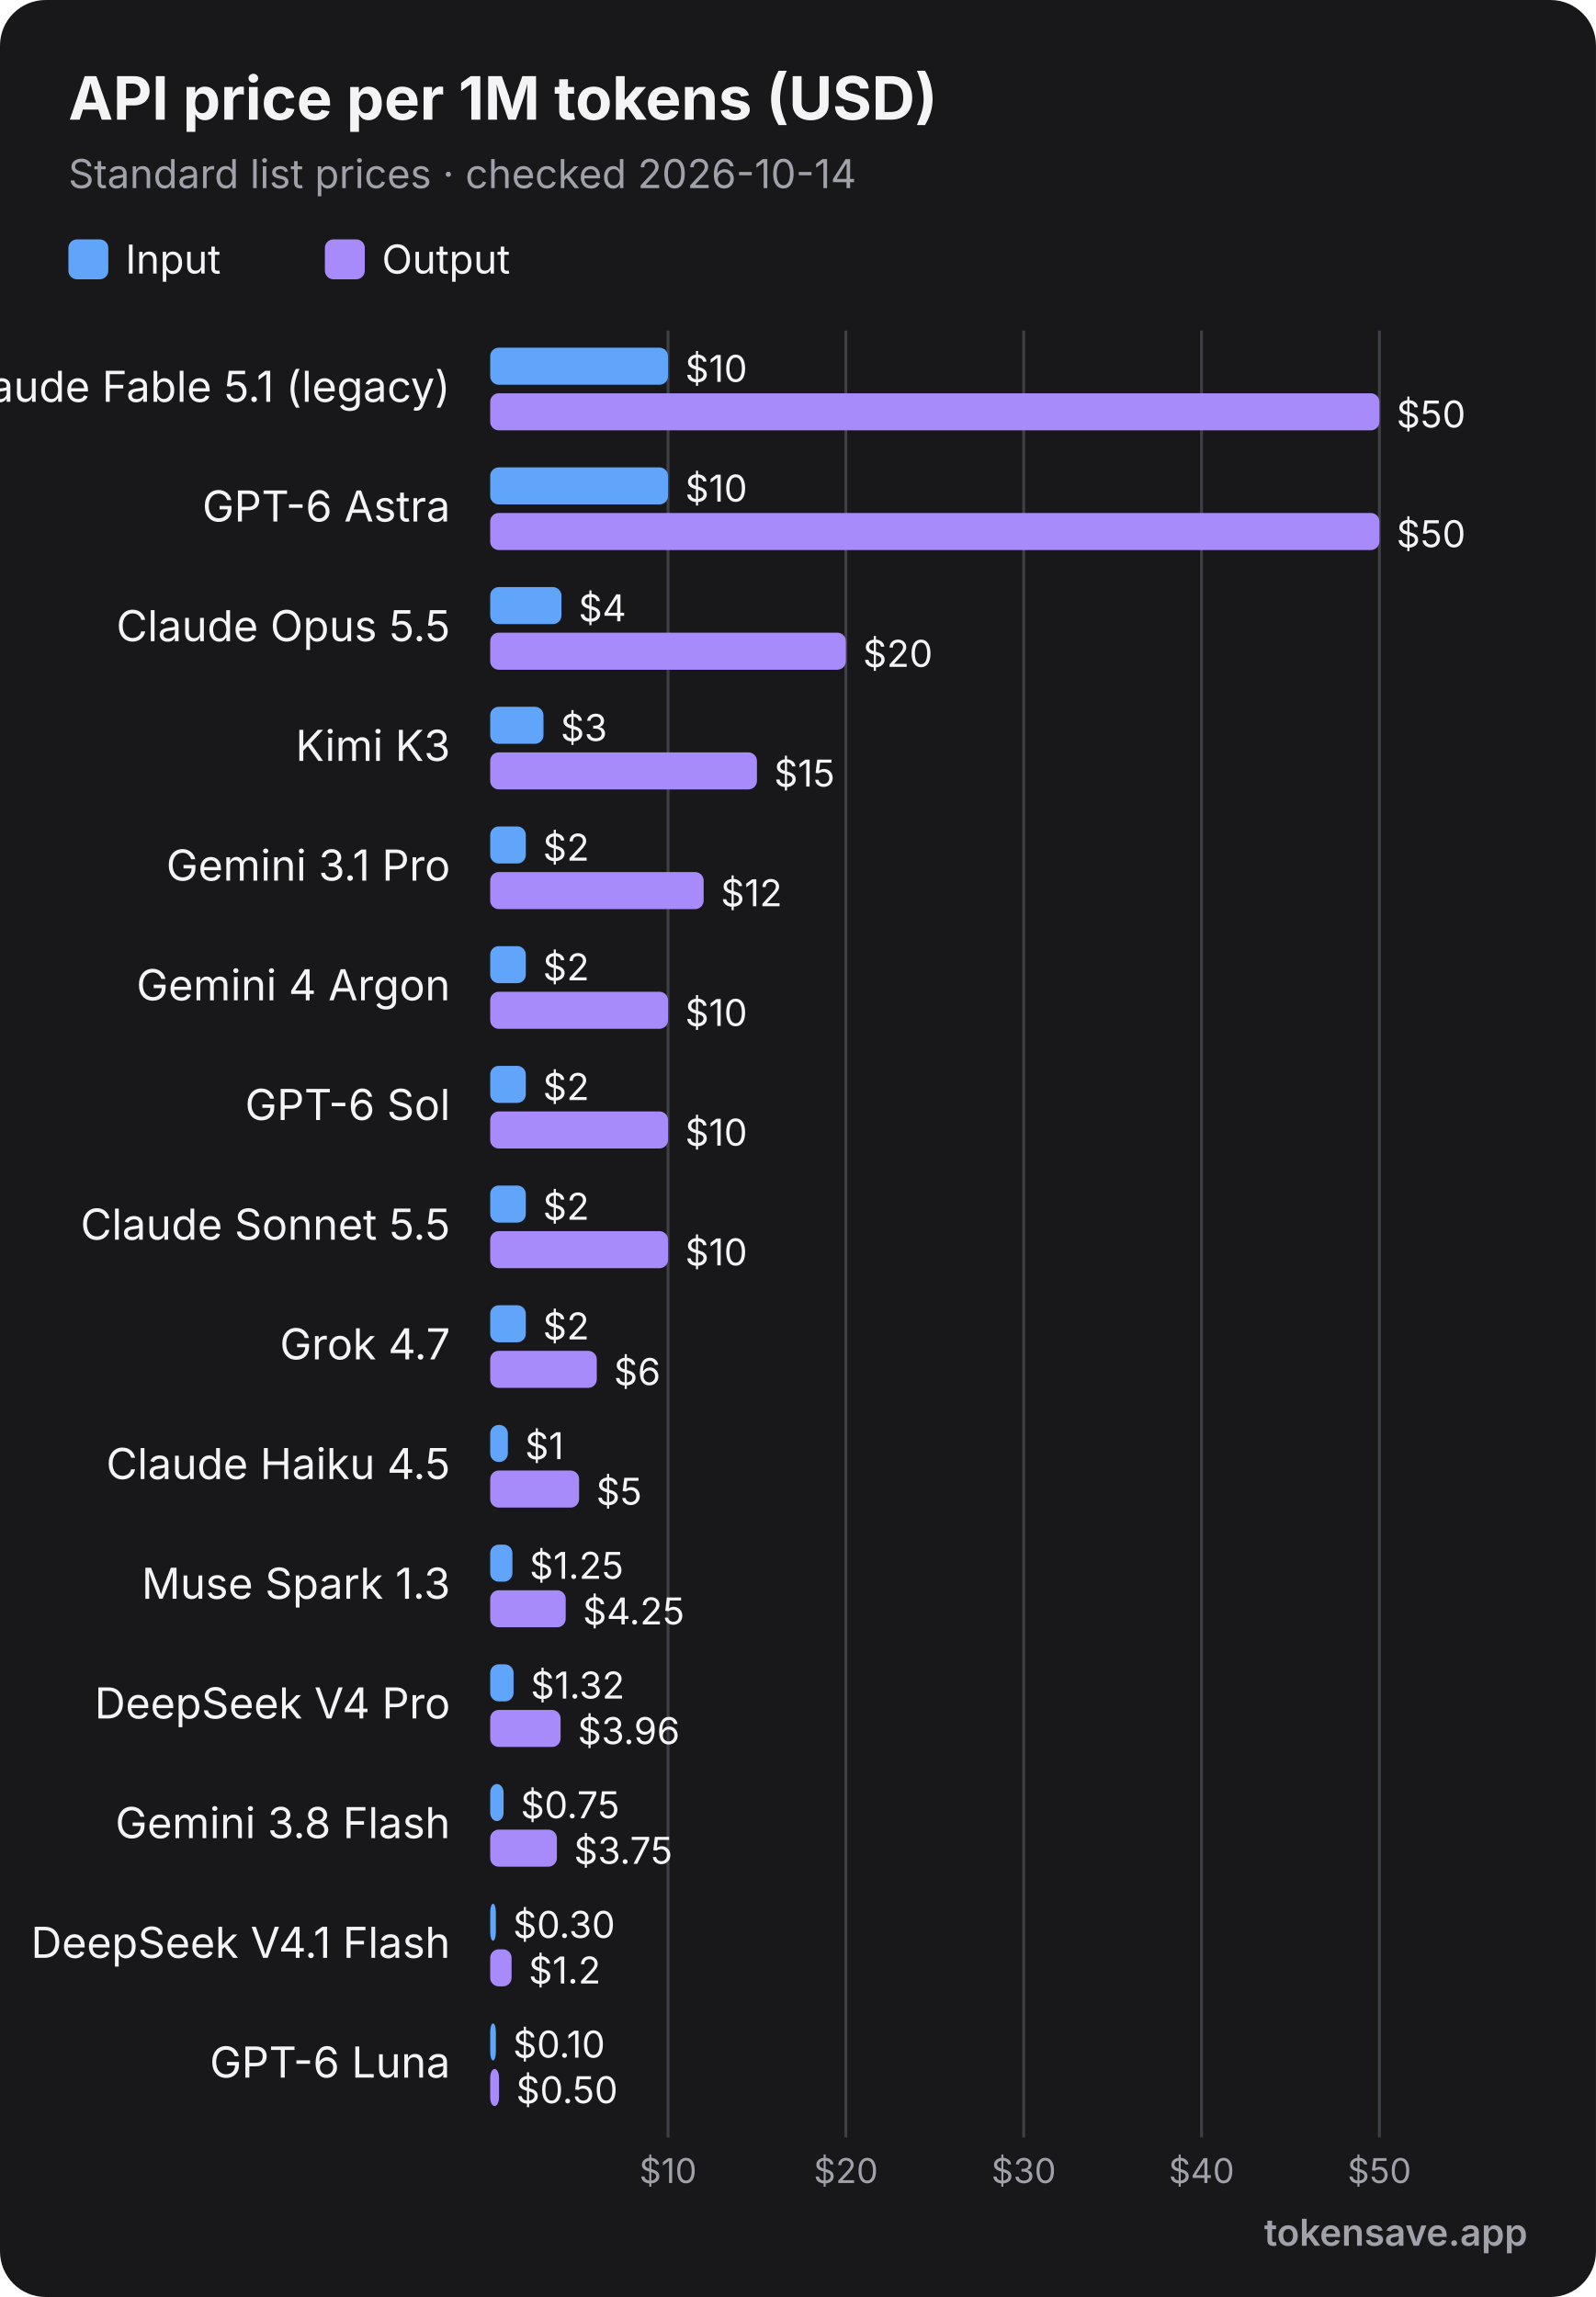
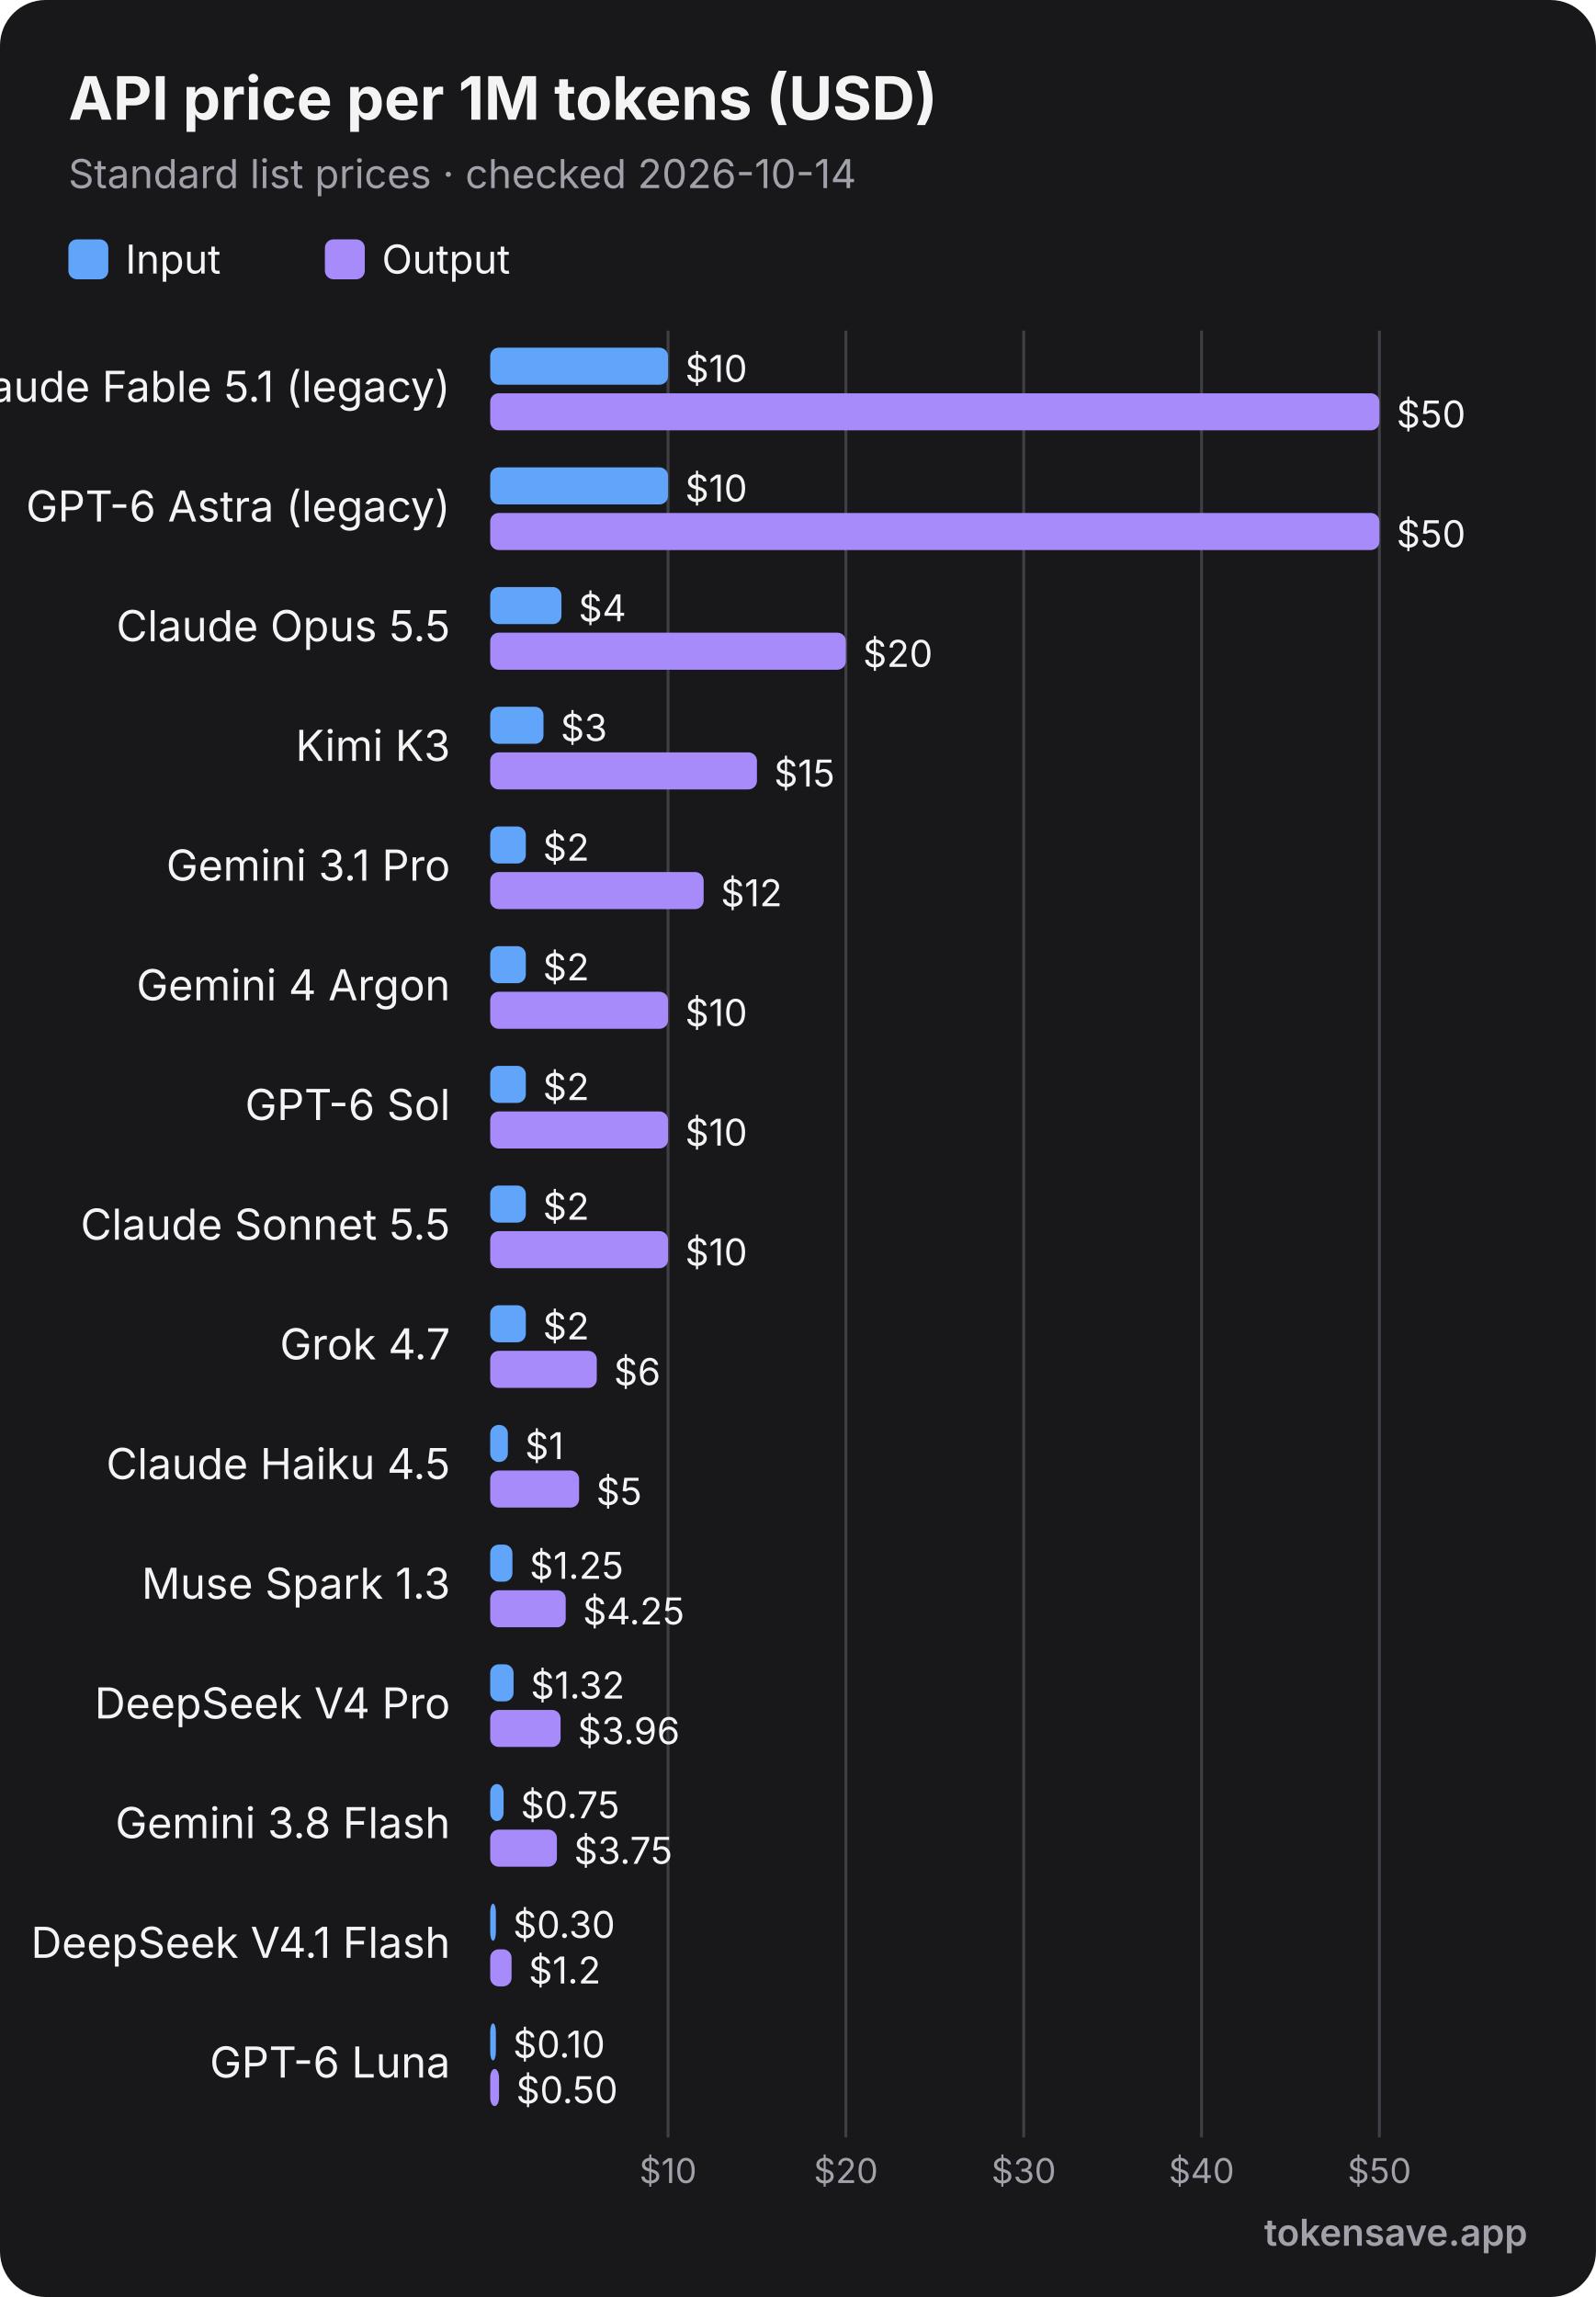
<svg xmlns="http://www.w3.org/2000/svg" viewBox="0 0 560 806" width="560" height="806" role="img" font-family="Inter, 'Segoe UI', Helvetica, Arial, sans-serif">
  <rect width="560" height="806" rx="16" fill="#18181b" />
  <text x="24" y="42" font-size="21" font-weight="700" fill="#f4f4f5">API price per 1M tokens (USD)</text>
  <text x="24" y="66" font-size="14" fill="#a1a1aa">Standard list prices · checked 2026-10-14</text>
  <rect x="24" y="84" width="14" height="14" rx="3" fill="#60a5fa" />
  <text x="44" y="96" font-size="14" fill="#f4f4f5">Input</text>
  <rect x="114" y="84" width="14" height="14" rx="3" fill="#a78bfa" />
  <text x="134" y="96" font-size="14" fill="#f4f4f5">Output</text>
  <line x1="234.4" y1="116" x2="234.4" y2="750" stroke="#3f3f46" stroke-width="1" />
  <text x="234.4" y="766" text-anchor="middle" font-size="12" fill="#a1a1aa">$10</text>
  <line x1="296.8" y1="116" x2="296.8" y2="750" stroke="#3f3f46" stroke-width="1" />
  <text x="296.8" y="766" text-anchor="middle" font-size="12" fill="#a1a1aa">$20</text>
  <line x1="359.2" y1="116" x2="359.2" y2="750" stroke="#3f3f46" stroke-width="1" />
  <text x="359.2" y="766" text-anchor="middle" font-size="12" fill="#a1a1aa">$30</text>
  <line x1="421.6" y1="116" x2="421.6" y2="750" stroke="#3f3f46" stroke-width="1" />
  <text x="421.6" y="766" text-anchor="middle" font-size="12" fill="#a1a1aa">$40</text>
  <line x1="484.0" y1="116" x2="484.0" y2="750" stroke="#3f3f46" stroke-width="1" />
  <text x="484.0" y="766" text-anchor="middle" font-size="12" fill="#a1a1aa">$50</text>
  <text x="158" y="141" text-anchor="end" font-size="15" font-weight="400" fill="#f4f4f5">Claude Fable 5.1 (legacy)</text>
  <rect x="172" y="122" width="62.4" height="13" rx="3" fill="#60a5fa" />
  <text x="240.4" y="134" font-size="13" fill="#f4f4f5">$10</text>
  <rect x="172" y="138" width="312.0" height="13" rx="3" fill="#a78bfa" />
  <text x="490.0" y="150" font-size="13" fill="#f4f4f5">$50</text>
-   <text x="158" y="183" text-anchor="end" font-size="15" font-weight="400" fill="#f4f4f5">GPT-6 Astra</text>
+   <text x="158" y="183" text-anchor="end" font-size="15" font-weight="400" fill="#f4f4f5">GPT-6 Astra (legacy)</text>
  <rect x="172" y="164" width="62.4" height="13" rx="3" fill="#60a5fa" />
  <text x="240.4" y="176" font-size="13" fill="#f4f4f5">$10</text>
  <rect x="172" y="180" width="312.0" height="13" rx="3" fill="#a78bfa" />
  <text x="490.0" y="192" font-size="13" fill="#f4f4f5">$50</text>
  <text x="158" y="225" text-anchor="end" font-size="15" font-weight="400" fill="#f4f4f5">Claude Opus 5.5</text>
  <rect x="172" y="206" width="25.0" height="13" rx="3" fill="#60a5fa" />
  <text x="203.0" y="218" font-size="13" fill="#f4f4f5">$4</text>
  <rect x="172" y="222" width="124.8" height="13" rx="3" fill="#a78bfa" />
  <text x="302.8" y="234" font-size="13" fill="#f4f4f5">$20</text>
  <text x="158" y="267" text-anchor="end" font-size="15" font-weight="400" fill="#f4f4f5">Kimi K3</text>
  <rect x="172" y="248" width="18.7" height="13" rx="3" fill="#60a5fa" />
  <text x="196.7" y="260" font-size="13" fill="#f4f4f5">$3</text>
  <rect x="172" y="264" width="93.6" height="13" rx="3" fill="#a78bfa" />
  <text x="271.6" y="276" font-size="13" fill="#f4f4f5">$15</text>
  <text x="158" y="309" text-anchor="end" font-size="15" font-weight="400" fill="#f4f4f5">Gemini 3.1 Pro</text>
  <rect x="172" y="290" width="12.5" height="13" rx="3" fill="#60a5fa" />
  <text x="190.5" y="302" font-size="13" fill="#f4f4f5">$2</text>
  <rect x="172" y="306" width="74.9" height="13" rx="3" fill="#a78bfa" />
  <text x="252.9" y="318" font-size="13" fill="#f4f4f5">$12</text>
  <text x="158" y="351" text-anchor="end" font-size="15" font-weight="400" fill="#f4f4f5">Gemini 4 Argon</text>
  <rect x="172" y="332" width="12.5" height="13" rx="3" fill="#60a5fa" />
  <text x="190.5" y="344" font-size="13" fill="#f4f4f5">$2</text>
  <rect x="172" y="348" width="62.4" height="13" rx="3" fill="#a78bfa" />
  <text x="240.4" y="360" font-size="13" fill="#f4f4f5">$10</text>
  <text x="158" y="393" text-anchor="end" font-size="15" font-weight="400" fill="#f4f4f5">GPT-6 Sol</text>
  <rect x="172" y="374" width="12.5" height="13" rx="3" fill="#60a5fa" />
  <text x="190.5" y="386" font-size="13" fill="#f4f4f5">$2</text>
  <rect x="172" y="390" width="62.4" height="13" rx="3" fill="#a78bfa" />
  <text x="240.4" y="402" font-size="13" fill="#f4f4f5">$10</text>
  <text x="158" y="435" text-anchor="end" font-size="15" font-weight="400" fill="#f4f4f5">Claude Sonnet 5.5</text>
  <rect x="172" y="416" width="12.5" height="13" rx="3" fill="#60a5fa" />
  <text x="190.5" y="428" font-size="13" fill="#f4f4f5">$2</text>
  <rect x="172" y="432" width="62.4" height="13" rx="3" fill="#a78bfa" />
  <text x="240.4" y="444" font-size="13" fill="#f4f4f5">$10</text>
  <text x="158" y="477" text-anchor="end" font-size="15" font-weight="400" fill="#f4f4f5">Grok 4.7</text>
  <rect x="172" y="458" width="12.5" height="13" rx="3" fill="#60a5fa" />
  <text x="190.5" y="470" font-size="13" fill="#f4f4f5">$2</text>
  <rect x="172" y="474" width="37.4" height="13" rx="3" fill="#a78bfa" />
  <text x="215.4" y="486" font-size="13" fill="#f4f4f5">$6</text>
  <text x="158" y="519" text-anchor="end" font-size="15" font-weight="400" fill="#f4f4f5">Claude Haiku 4.5</text>
  <rect x="172" y="500" width="6.2" height="13" rx="3" fill="#60a5fa" />
  <text x="184.2" y="512" font-size="13" fill="#f4f4f5">$1</text>
  <rect x="172" y="516" width="31.2" height="13" rx="3" fill="#a78bfa" />
  <text x="209.2" y="528" font-size="13" fill="#f4f4f5">$5</text>
  <text x="158" y="561" text-anchor="end" font-size="15" font-weight="400" fill="#f4f4f5">Muse Spark 1.3</text>
  <rect x="172" y="542" width="7.8" height="13" rx="3" fill="#60a5fa" />
  <text x="185.8" y="554" font-size="13" fill="#f4f4f5">$1.25</text>
  <rect x="172" y="558" width="26.5" height="13" rx="3" fill="#a78bfa" />
  <text x="204.5" y="570" font-size="13" fill="#f4f4f5">$4.25</text>
  <text x="158" y="603" text-anchor="end" font-size="15" font-weight="400" fill="#f4f4f5">DeepSeek V4 Pro</text>
  <rect x="172" y="584" width="8.2" height="13" rx="3" fill="#60a5fa" />
  <text x="186.2" y="596" font-size="13" fill="#f4f4f5">$1.32</text>
  <rect x="172" y="600" width="24.7" height="13" rx="3" fill="#a78bfa" />
  <text x="202.7" y="612" font-size="13" fill="#f4f4f5">$3.96</text>
  <text x="158" y="645" text-anchor="end" font-size="15" font-weight="400" fill="#f4f4f5">Gemini 3.8 Flash</text>
  <rect x="172" y="626" width="4.7" height="13" rx="3" fill="#60a5fa" />
  <text x="182.7" y="638" font-size="13" fill="#f4f4f5">$0.75</text>
  <rect x="172" y="642" width="23.4" height="13" rx="3" fill="#a78bfa" />
  <text x="201.4" y="654" font-size="13" fill="#f4f4f5">$3.75</text>
  <text x="158" y="687" text-anchor="end" font-size="15" font-weight="400" fill="#f4f4f5">DeepSeek V4.1 Flash</text>
  <rect x="172" y="668" width="2.0" height="13" rx="3" fill="#60a5fa" />
  <text x="180.0" y="680" font-size="13" fill="#f4f4f5">$0.30</text>
  <rect x="172" y="684" width="7.5" height="13" rx="3" fill="#a78bfa" />
  <text x="185.5" y="696" font-size="13" fill="#f4f4f5">$1.2</text>
  <text x="158" y="729" text-anchor="end" font-size="15" font-weight="400" fill="#f4f4f5">GPT-6 Luna</text>
  <rect x="172" y="710" width="2.0" height="13" rx="3" fill="#60a5fa" />
  <text x="180.0" y="722" font-size="13" fill="#f4f4f5">$0.10</text>
  <rect x="172" y="726" width="3.1" height="13" rx="3" fill="#a78bfa" />
  <text x="181.1" y="738" font-size="13" fill="#f4f4f5">$0.50</text>
  <text x="536" y="788" text-anchor="end" font-size="13" font-weight="600" fill="#a1a1aa">tokensave.app</text>
</svg>
